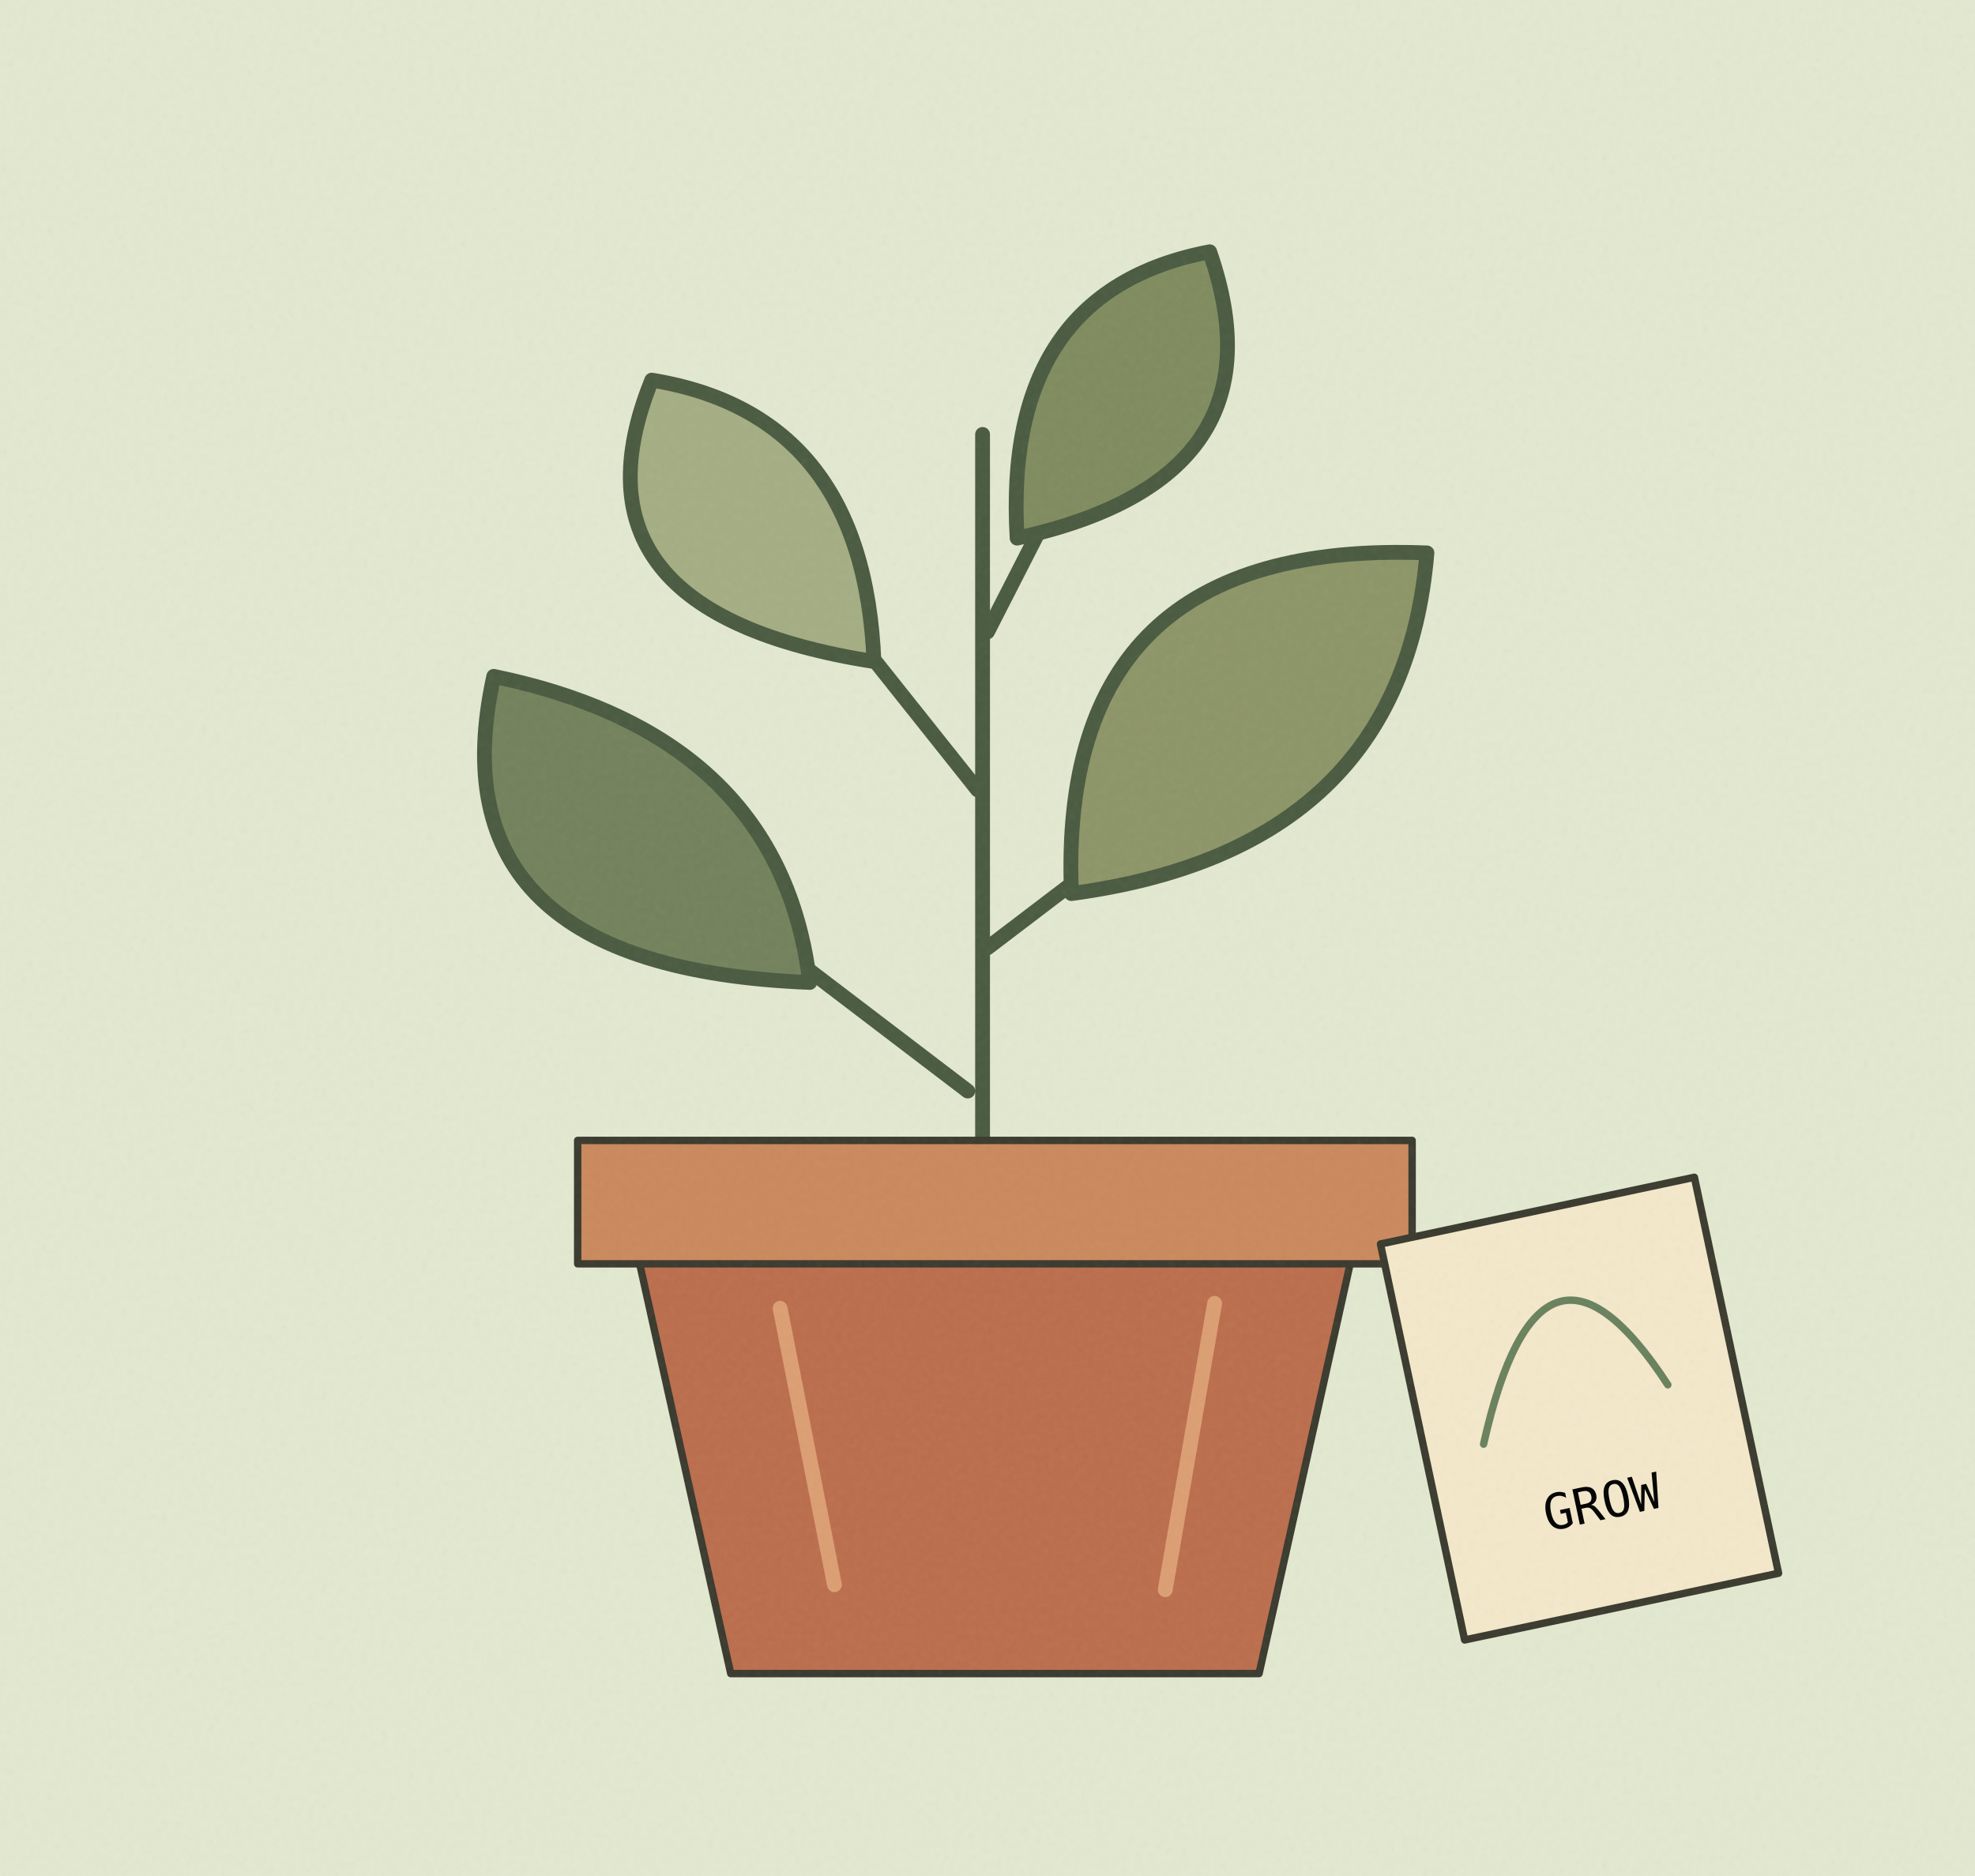
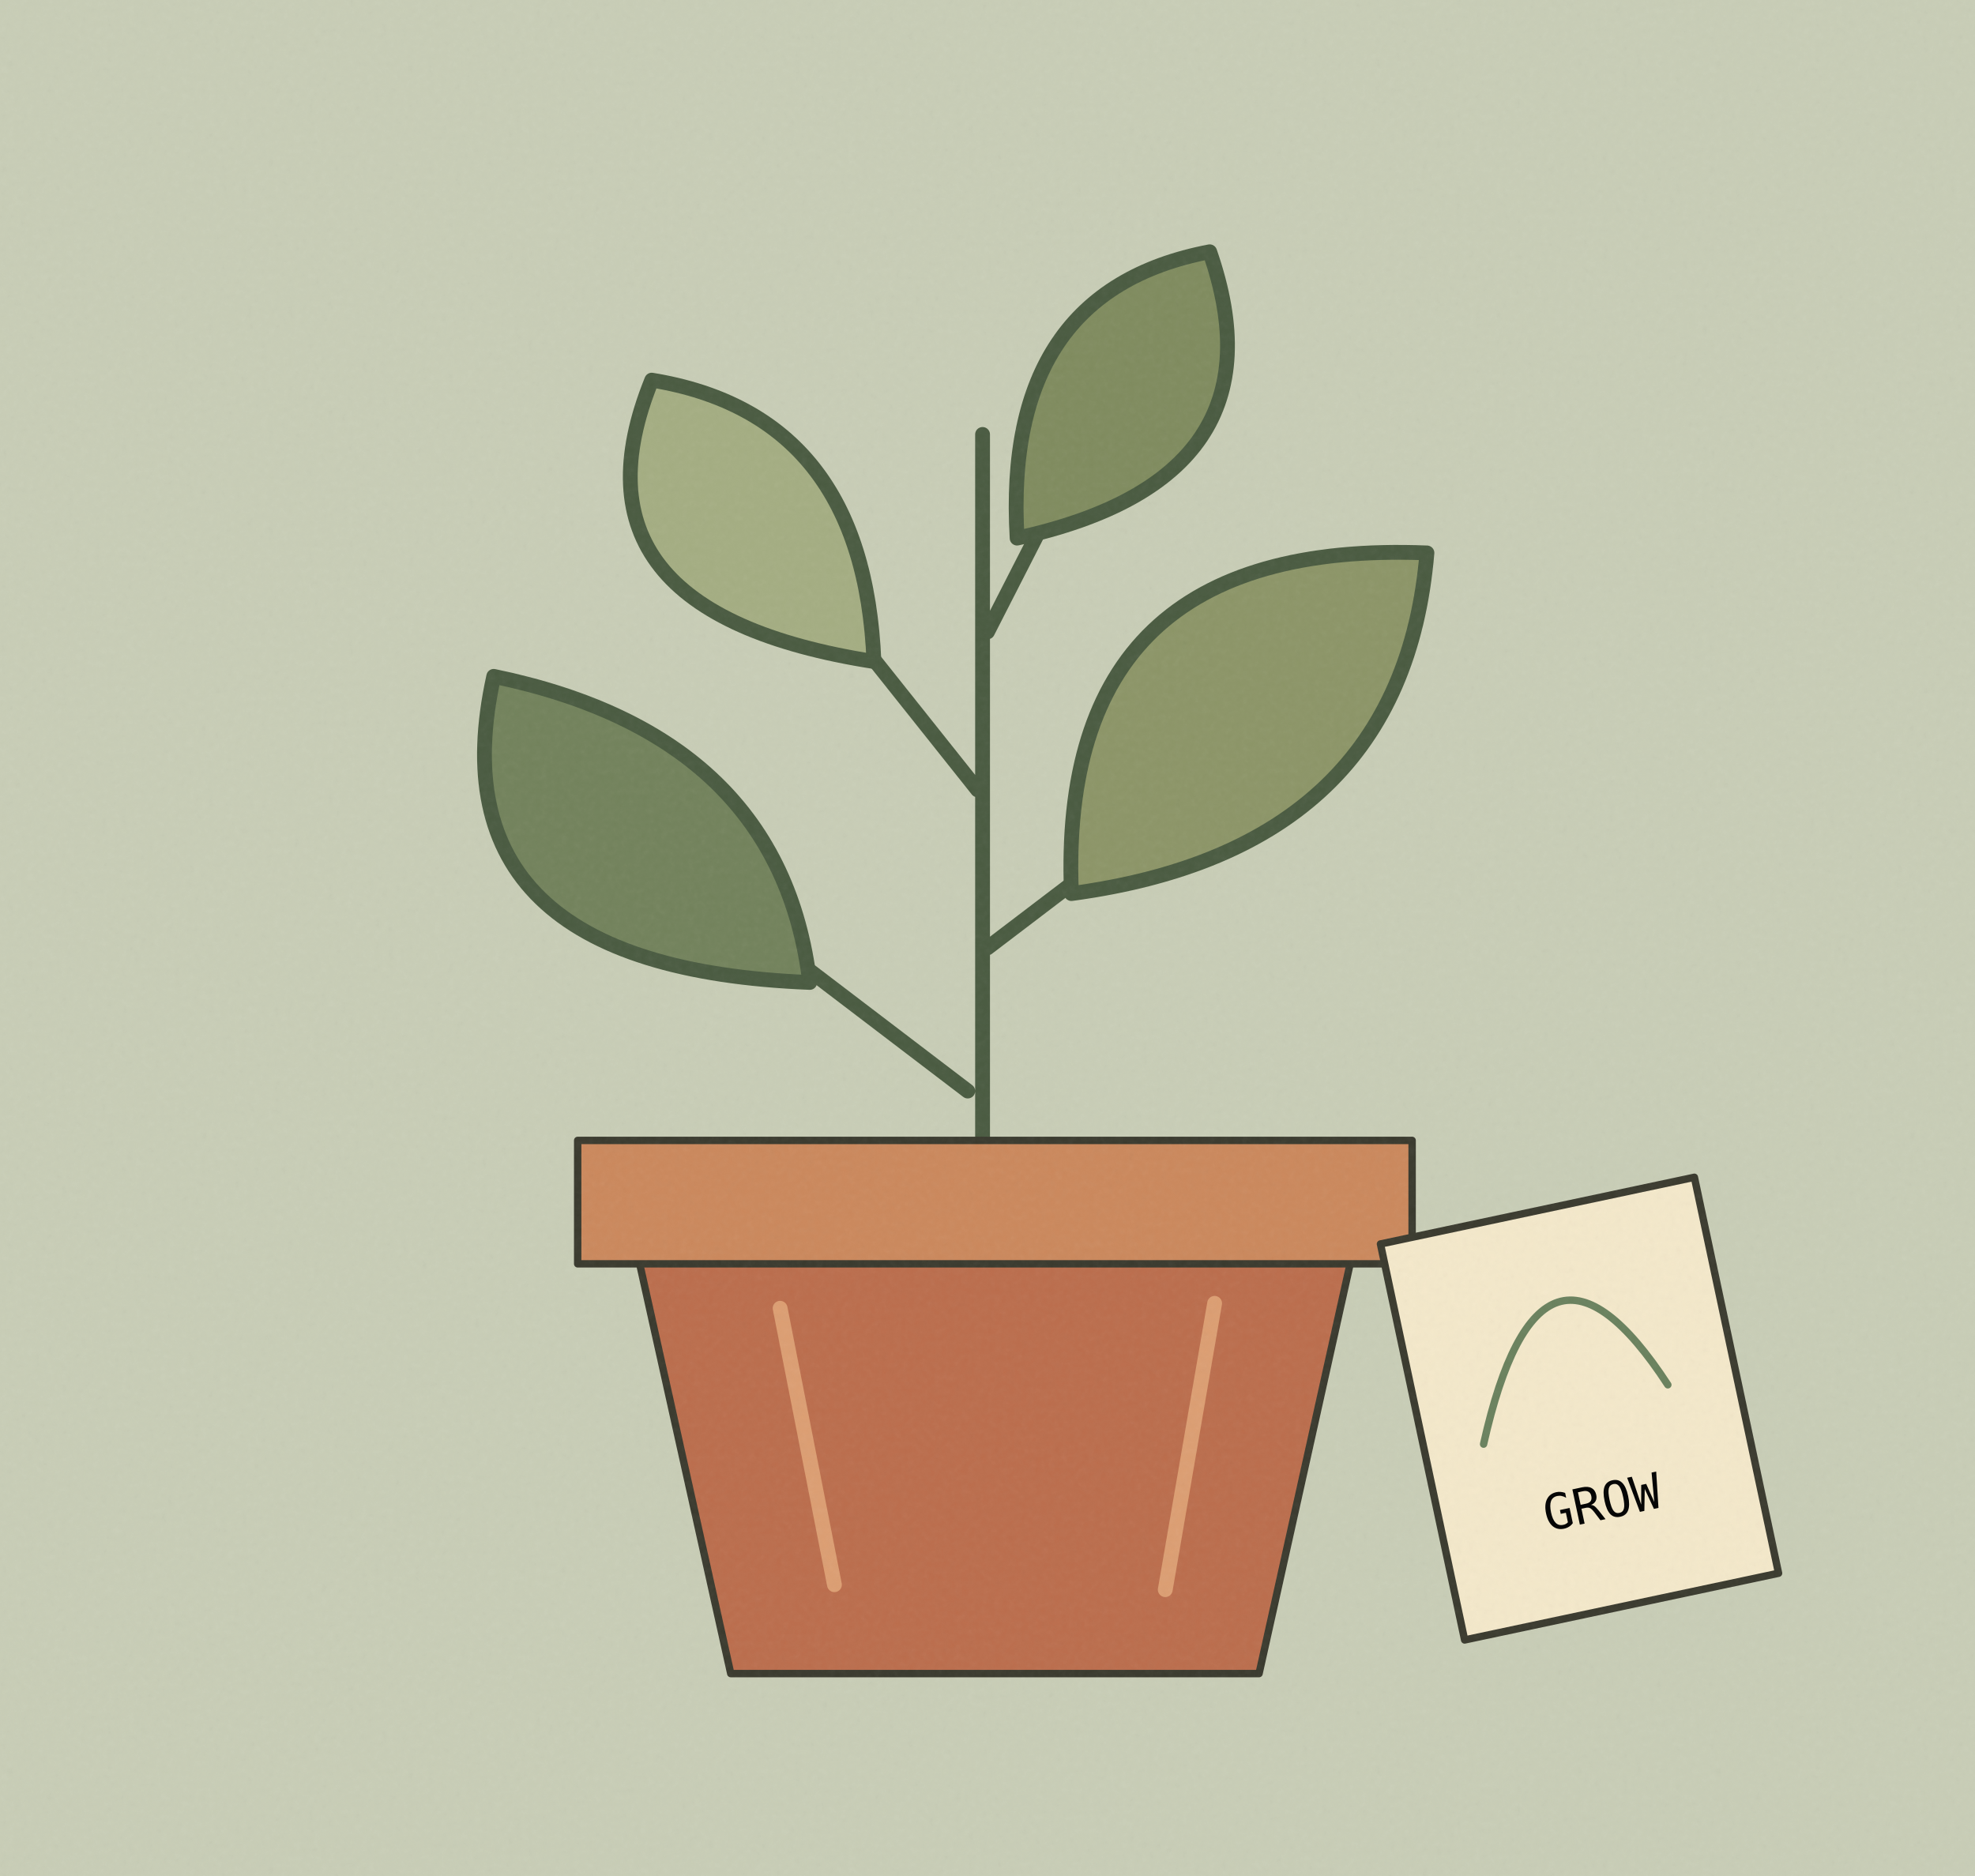
<svg xmlns="http://www.w3.org/2000/svg" viewBox="0 0 400 380">
  <defs>
    <pattern id="fine" width="5" height="5" patternUnits="userSpaceOnUse">
      <path d="M0 0l5 5" stroke="#231e17" opacity=".1" stroke-width=".5" />
    </pattern>
    <filter id="grain">
      <feTurbulence type="fractalNoise" baseFrequency=".74" numOctaves="3" stitchTiles="stitch" />
      <feColorMatrix type="saturate" values="0" />
      <feComponentTransfer>
        <feFuncA type="linear" slope=".065" />
      </feComponentTransfer>
      <feBlend in="SourceGraphic" mode="multiply" />
    </filter>
  </defs>
-   <rect width="400" height="380" fill="#e3e8d0" />
+   <rect width="400" height="380" fill="#c8cdb6" />
  <g stroke="#39392d" stroke-width="1.5" stroke-linejoin="round" stroke-linecap="round">
    <g stroke="#495a40" fill="none" stroke-width="3">
      <path d="M199 257V88M196 221l-63-48M200 192l67-51M198 160l-39-49M200 128l24-47" />
      <path d="M164 199q-77-3-64-62 58 12 64 62z" fill="#72825b" />
      <path d="M217 181q-3-72 72-69-5 60-72 69z" fill="#8c9567" />
      <path d="M177 134q-64-10-45-57 43 7 45 57z" fill="#a4ad82" />
      <path d="M206 109q-3-50 39-58 16 46-39 58z" fill="#7f8b5e" />
    </g>
    <path d="M126 240h151l-22 99H148z" fill="#bb6d4c" />
    <path d="M117 231h169v25H117z" fill="#cb885c" />
    <path d="M158 265l11 56m77-57-10 58" stroke="#dc9e72" stroke-width="3" />
    <g transform="rotate(-12 316 279)">
      <path d="M286 245h65v82h-65z" fill="#f4e8ca" />
      <path d="M298 289q22-48 39-4" stroke="#69815d" fill="none" />
      <text x="319" y="309" text-anchor="middle" font-size="10" font-family="monospace" stroke="none">GROW</text>
    </g>
  </g>
  <rect width="400" height="380" fill="transparent" filter="url(#grain)" />
</svg>
